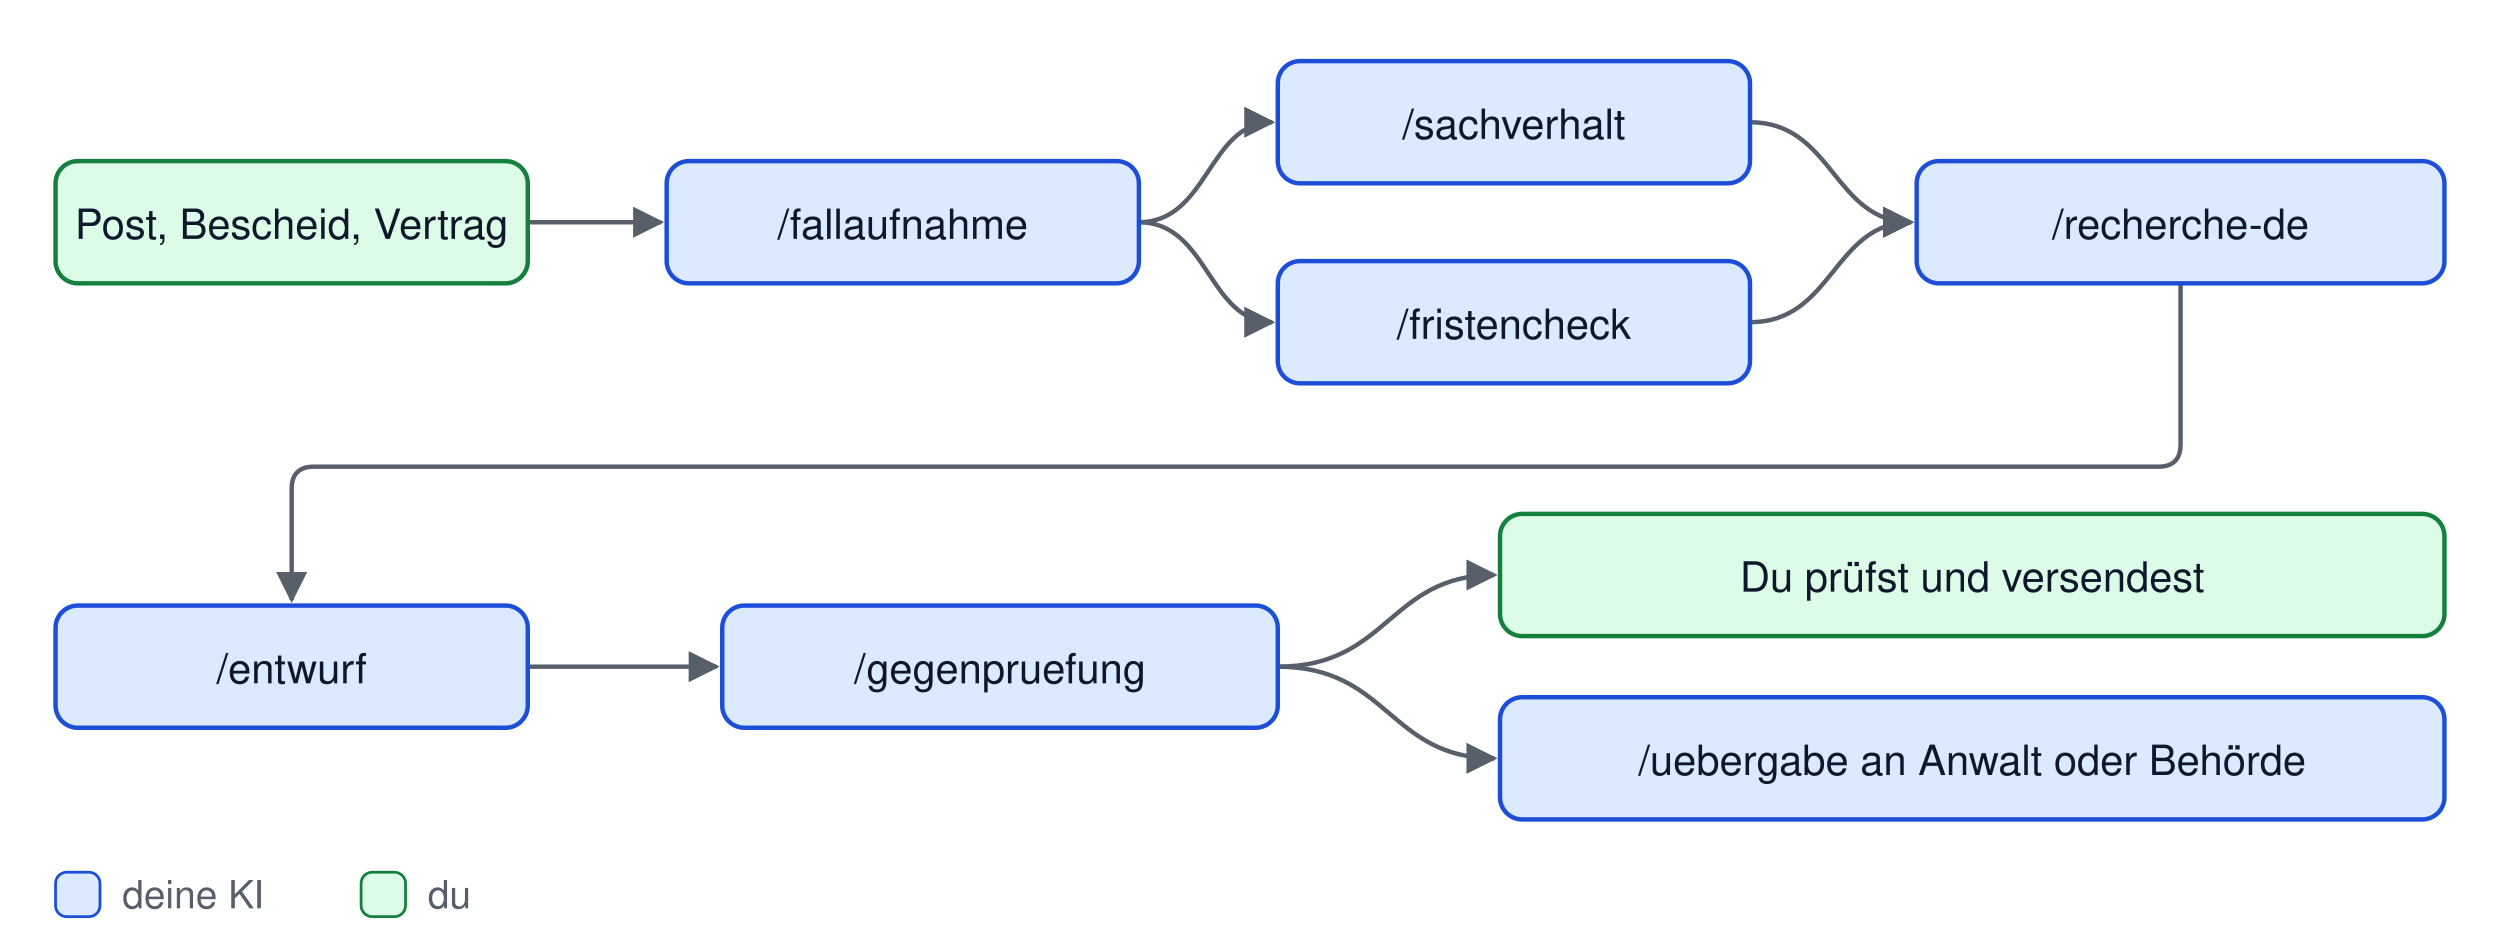
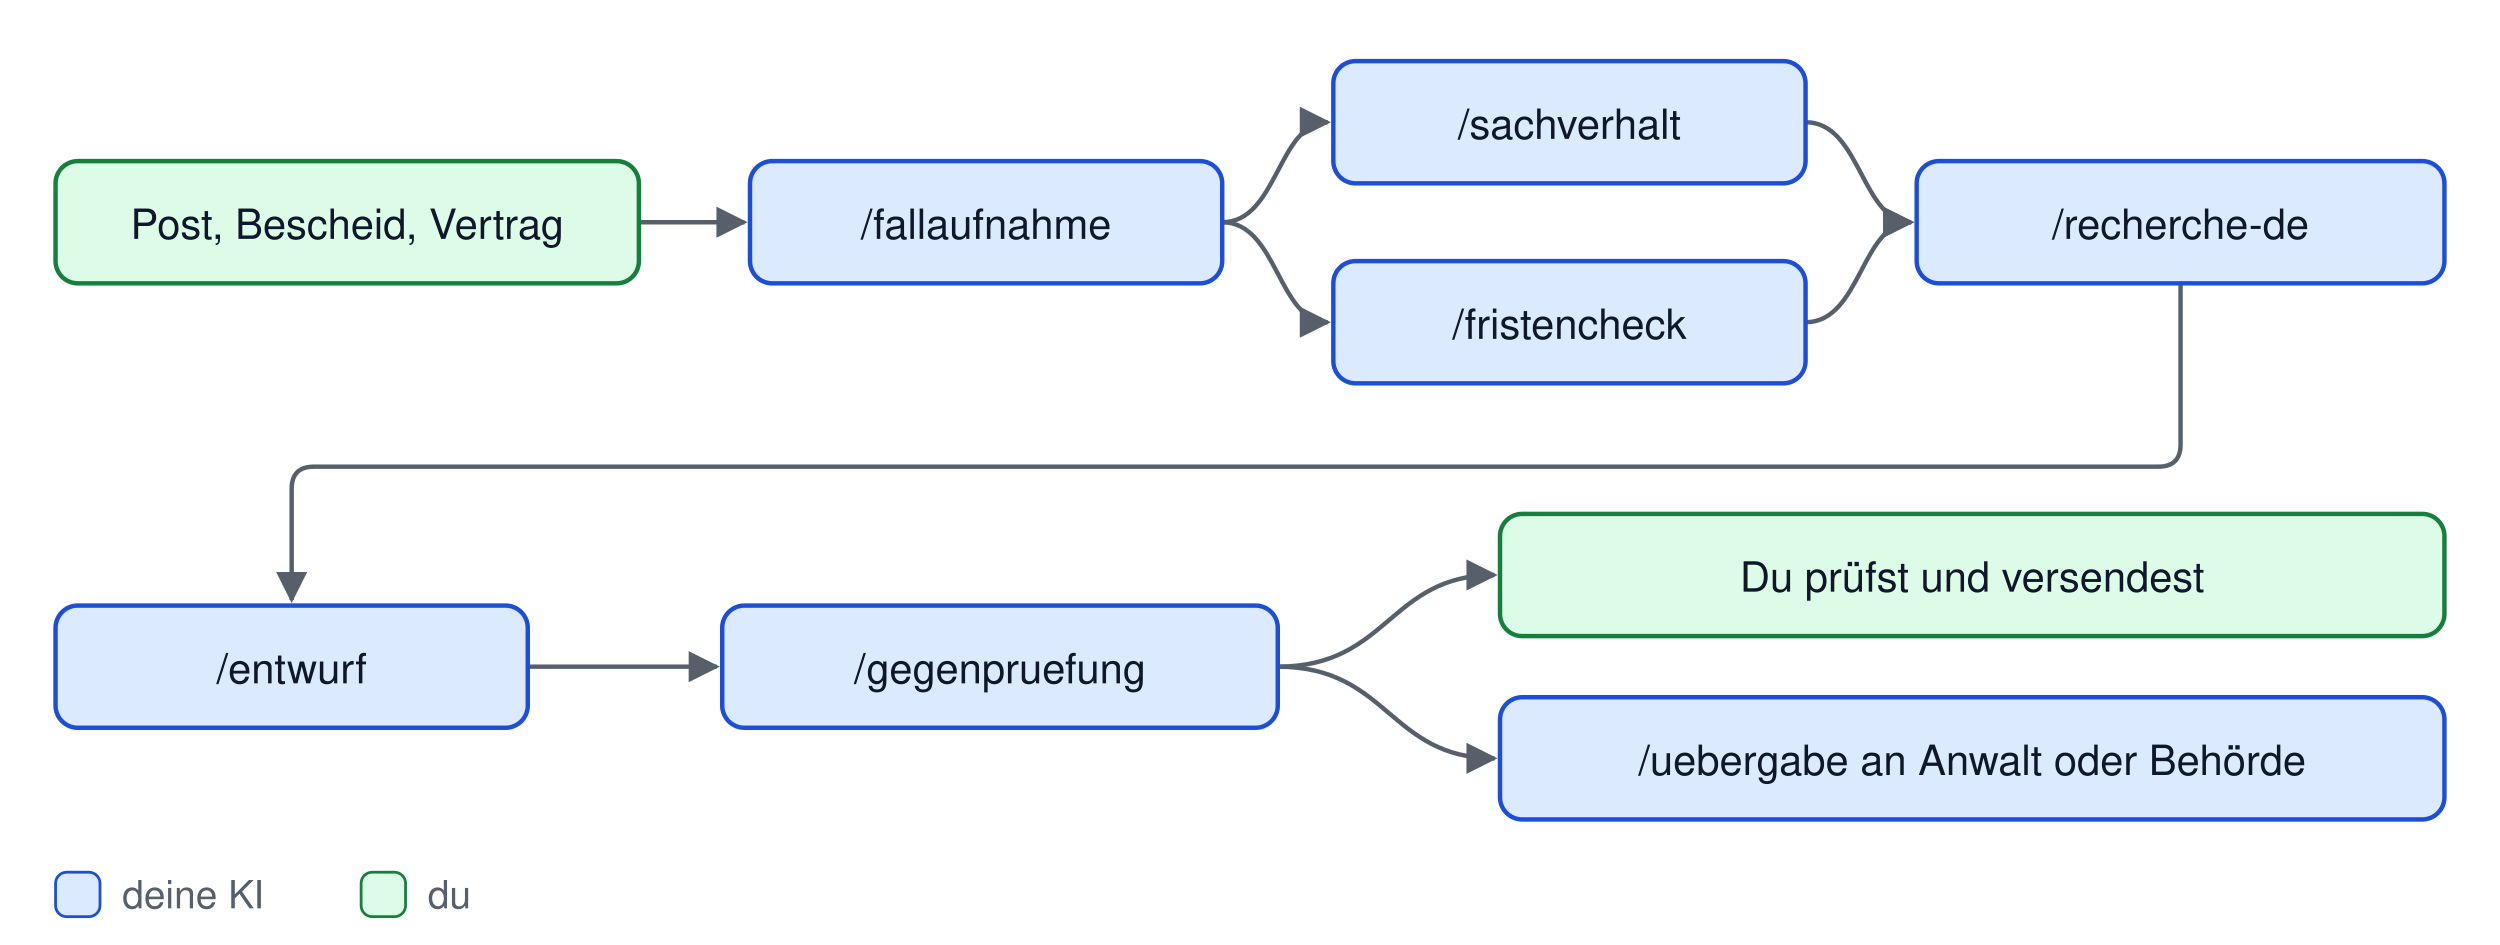
<svg xmlns="http://www.w3.org/2000/svg" width="900" height="340" viewBox="0 0 900 340" role="img" aria-label="Ablauf: Post geht in /fallaufnahme, dann /sachverhalt und /fristencheck, /recherche-de, /entwurf, /gegenpruefung, dann prüfst und versendest du oder /uebergabe">
  <defs>
    <marker id="p" viewBox="0 0 10 10" refX="9" refY="5" markerWidth="7" markerHeight="7" orient="auto">
      <path d="M0 0 L10 5 L0 10 z" fill="#57606a" />
    </marker>
  </defs>
  <g fill="none" stroke="#57606a" stroke-width="1.6" marker-end="url(#p)">
-     <path d="M190 80.0 C215.0 80.0 215.0 80.0 238 80.0" />
-     <path d="M410 80.0 C435.0 80.0 435.0 44.0 458 44.0" />
-     <path d="M410 80.0 C435.0 80.0 435.0 116.0 458 116.0" />
-     <path d="M630 44.0 C660.0 44.0 660.0 80.0 688 80.0" />
-     <path d="M630 116.0 C660.0 116.0 660.0 80.0 688 80.0" />
+     <path d="M230 80.0 C250.0 80.0 250.0 80.0 268 80.0" />
+     <path d="M440 80.0 C460.0 80.0 460.0 44.0 478 44.0" />
+     <path d="M440 80.0 C460.0 80.0 460.0 116.0 478 116.0" />
+     <path d="M650 44.0 C670.0 44.0 670.0 80.0 688 80.0" />
+     <path d="M650 116.0 C670.0 116.0 670.0 80.0 688 80.0" />
    <path d="M190 240.0 C225.0 240.0 225.0 240.0 258 240.0" />
    <path d="M460 240.0 C500.0 240.0 500.0 207.0 538 207.0" />
    <path d="M460 240.0 C500.0 240.0 500.0 273.0 538 273.0" />
    <path d="M785.0 102 V160 Q785.0 168 777.0 168 H113.0 Q105.0 168 105.0 176 V216" />
  </g>
  <g font-family="-apple-system, 'Segoe UI', Helvetica, Arial, sans-serif" font-size="15" text-anchor="middle" fill="#0f172a">
-     <rect x="20" y="58" width="170" height="44" rx="8" fill="#dcfce7" stroke="#15803d" stroke-width="1.6" />
-     <text x="105.0" y="86">Post, Bescheid, Vertrag</text>
-     <rect x="240" y="58" width="170" height="44" rx="8" fill="#dbeafe" stroke="#1d4ed8" stroke-width="1.6" />
-     <text x="325.0" y="86">/fallaufnahme</text>
-     <rect x="460" y="22" width="170" height="44" rx="8" fill="#dbeafe" stroke="#1d4ed8" stroke-width="1.6" />
-     <text x="545.0" y="50">/sachverhalt</text>
-     <rect x="460" y="94" width="170" height="44" rx="8" fill="#dbeafe" stroke="#1d4ed8" stroke-width="1.6" />
-     <text x="545.0" y="122">/fristencheck</text>
+     <rect x="20" y="58" width="210" height="44" rx="8" fill="#dcfce7" stroke="#15803d" stroke-width="1.6" />
+     <text x="125.0" y="86">Post, Bescheid, Vertrag</text>
+     <rect x="270" y="58" width="170" height="44" rx="8" fill="#dbeafe" stroke="#1d4ed8" stroke-width="1.6" />
+     <text x="355.0" y="86">/fallaufnahme</text>
+     <rect x="480" y="22" width="170" height="44" rx="8" fill="#dbeafe" stroke="#1d4ed8" stroke-width="1.6" />
+     <text x="565.0" y="50">/sachverhalt</text>
+     <rect x="480" y="94" width="170" height="44" rx="8" fill="#dbeafe" stroke="#1d4ed8" stroke-width="1.6" />
+     <text x="565.0" y="122">/fristencheck</text>
    <rect x="690" y="58" width="190" height="44" rx="8" fill="#dbeafe" stroke="#1d4ed8" stroke-width="1.6" />
    <text x="785.0" y="86">/recherche-de</text>
    <rect x="20" y="218" width="170" height="44" rx="8" fill="#dbeafe" stroke="#1d4ed8" stroke-width="1.6" />
    <text x="105.0" y="246">/entwurf</text>
    <rect x="260" y="218" width="200" height="44" rx="8" fill="#dbeafe" stroke="#1d4ed8" stroke-width="1.6" />
    <text x="360.0" y="246">/gegenpruefung</text>
    <rect x="540" y="185" width="340" height="44" rx="8" fill="#dcfce7" stroke="#15803d" stroke-width="1.6" />
    <text x="710.0" y="213">Du prüfst und versendest</text>
    <rect x="540" y="251" width="340" height="44" rx="8" fill="#dbeafe" stroke="#1d4ed8" stroke-width="1.6" />
    <text x="710.0" y="279">/uebergabe an Anwalt oder Behörde</text>
  </g>
  <g font-family="-apple-system, 'Segoe UI', Helvetica, Arial, sans-serif" font-size="14" fill="#57606a">
    <rect x="20" y="314" width="16" height="16" rx="4" fill="#dbeafe" stroke="#1d4ed8" />
    <text x="44" y="327">deine KI</text>
    <rect x="130" y="314" width="16" height="16" rx="4" fill="#dcfce7" stroke="#15803d" />
    <text x="154" y="327">du</text>
  </g>
</svg>
